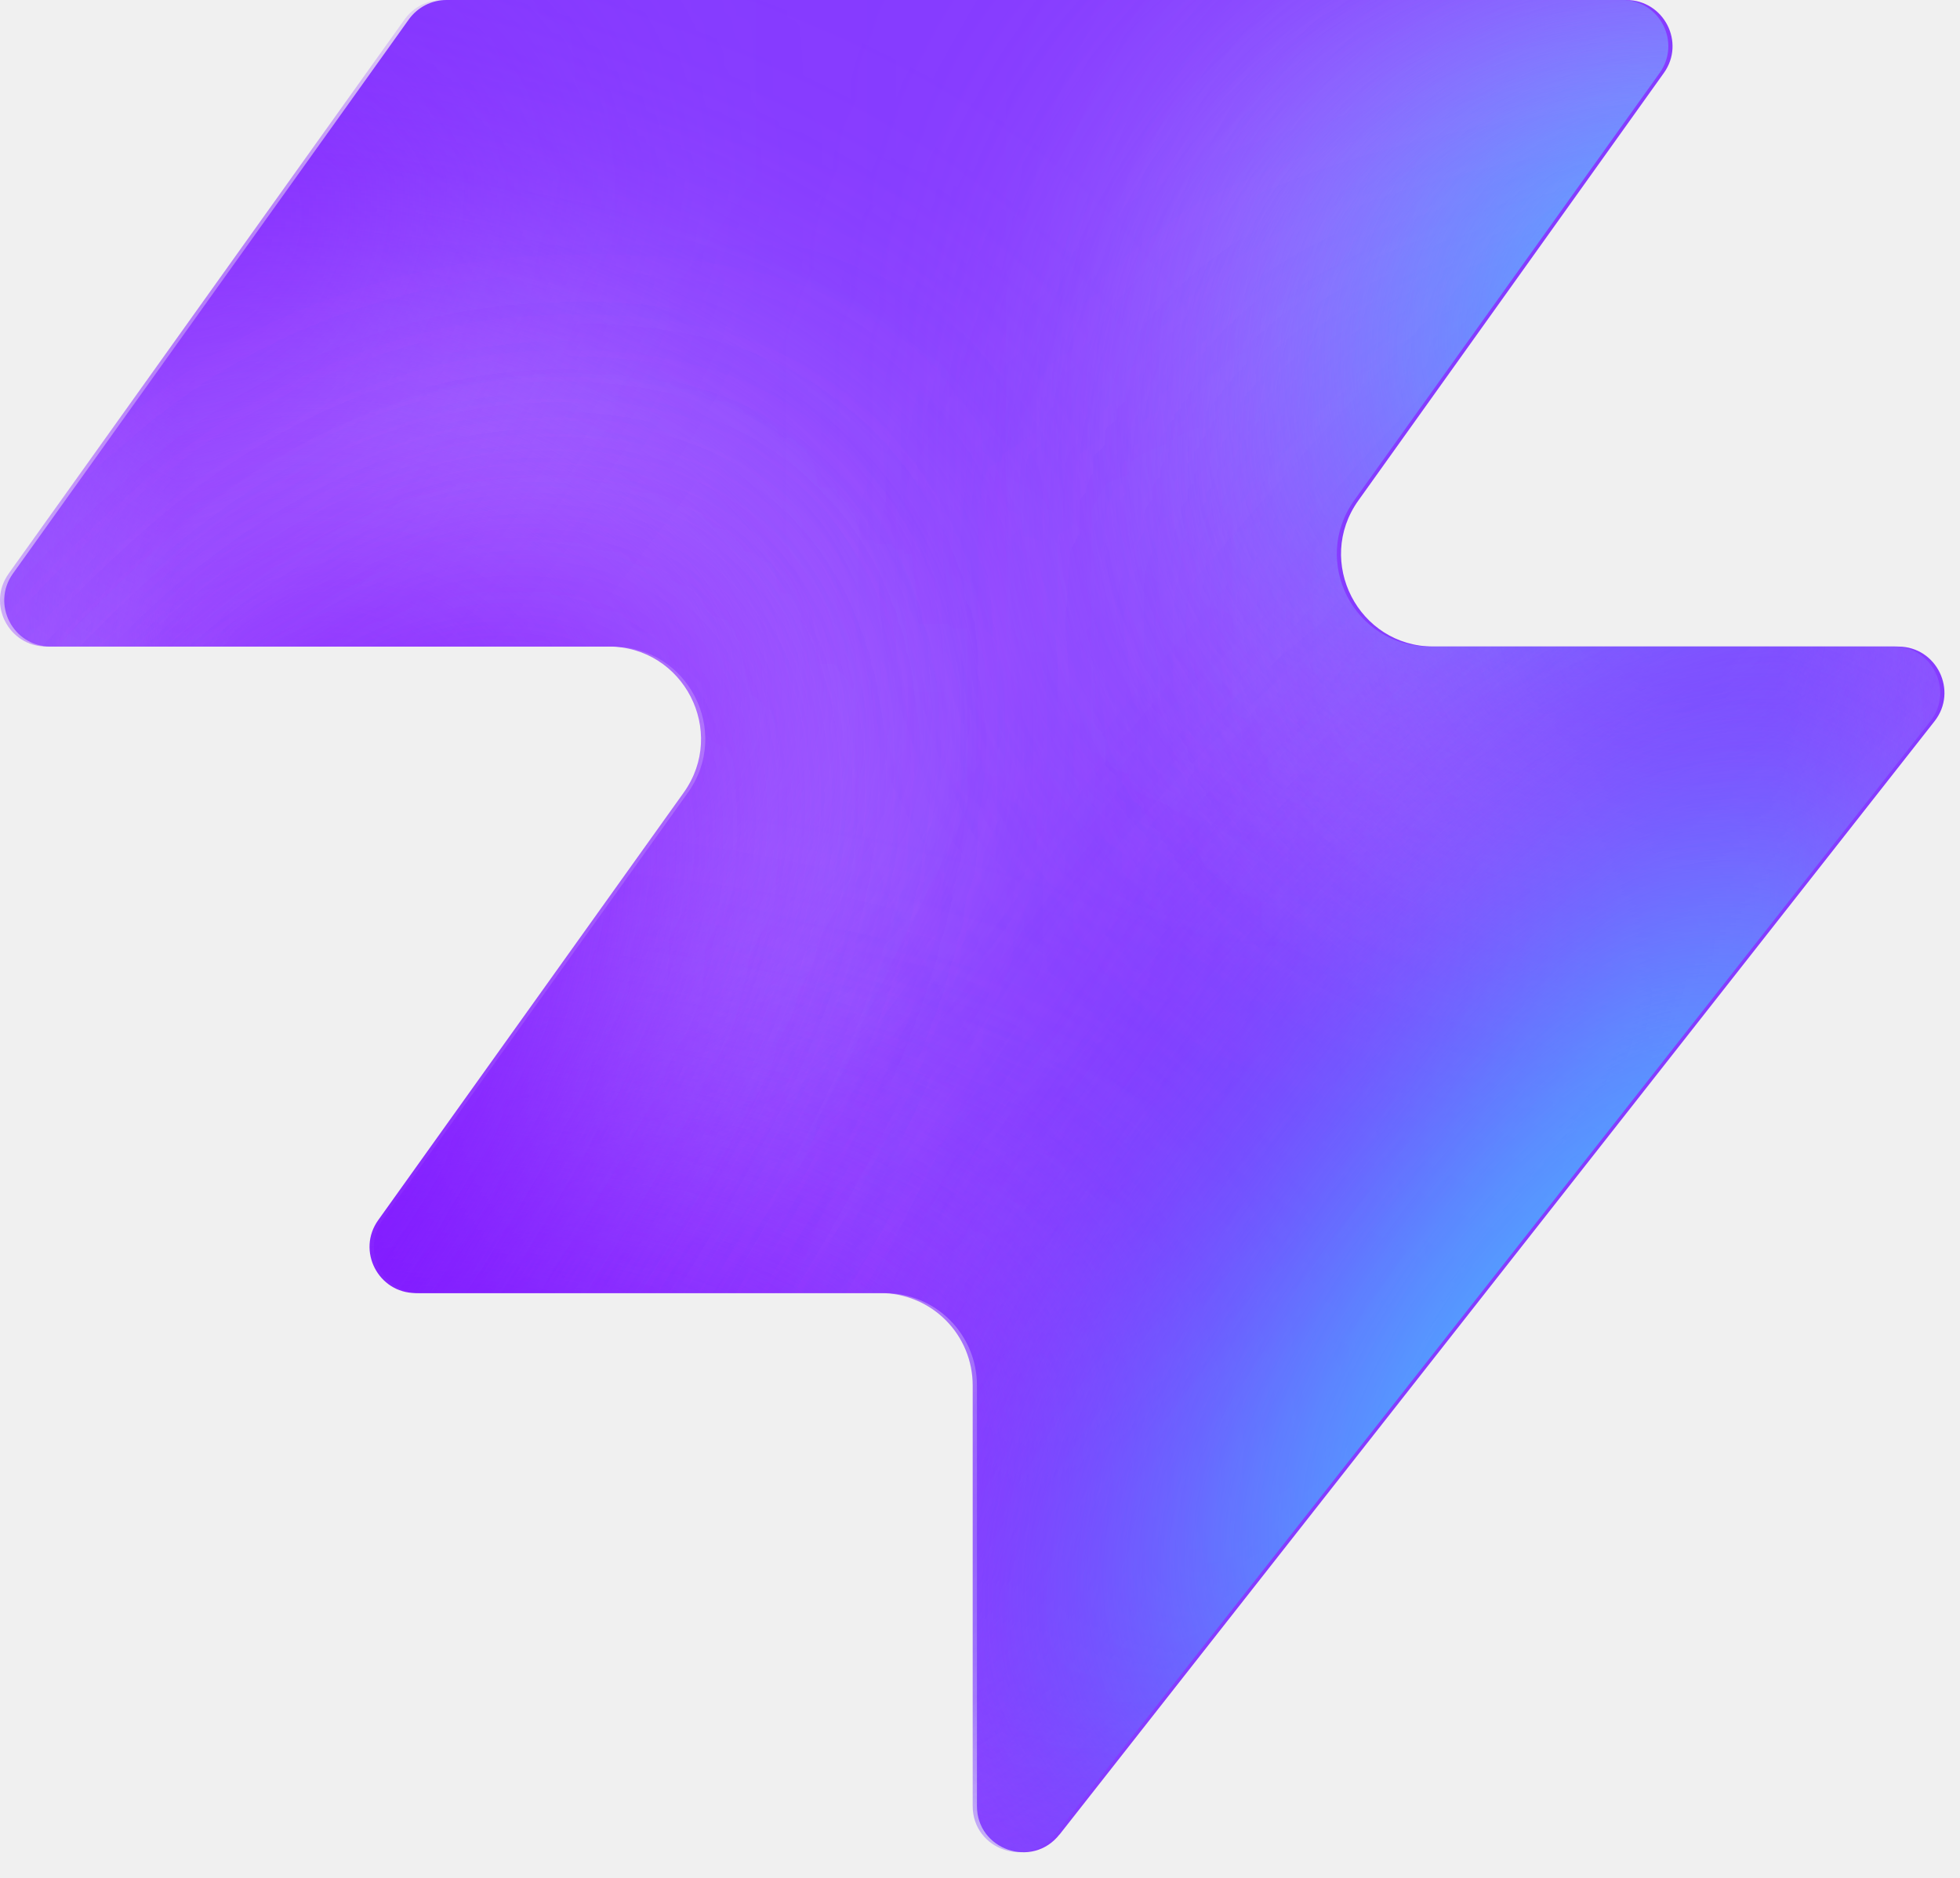
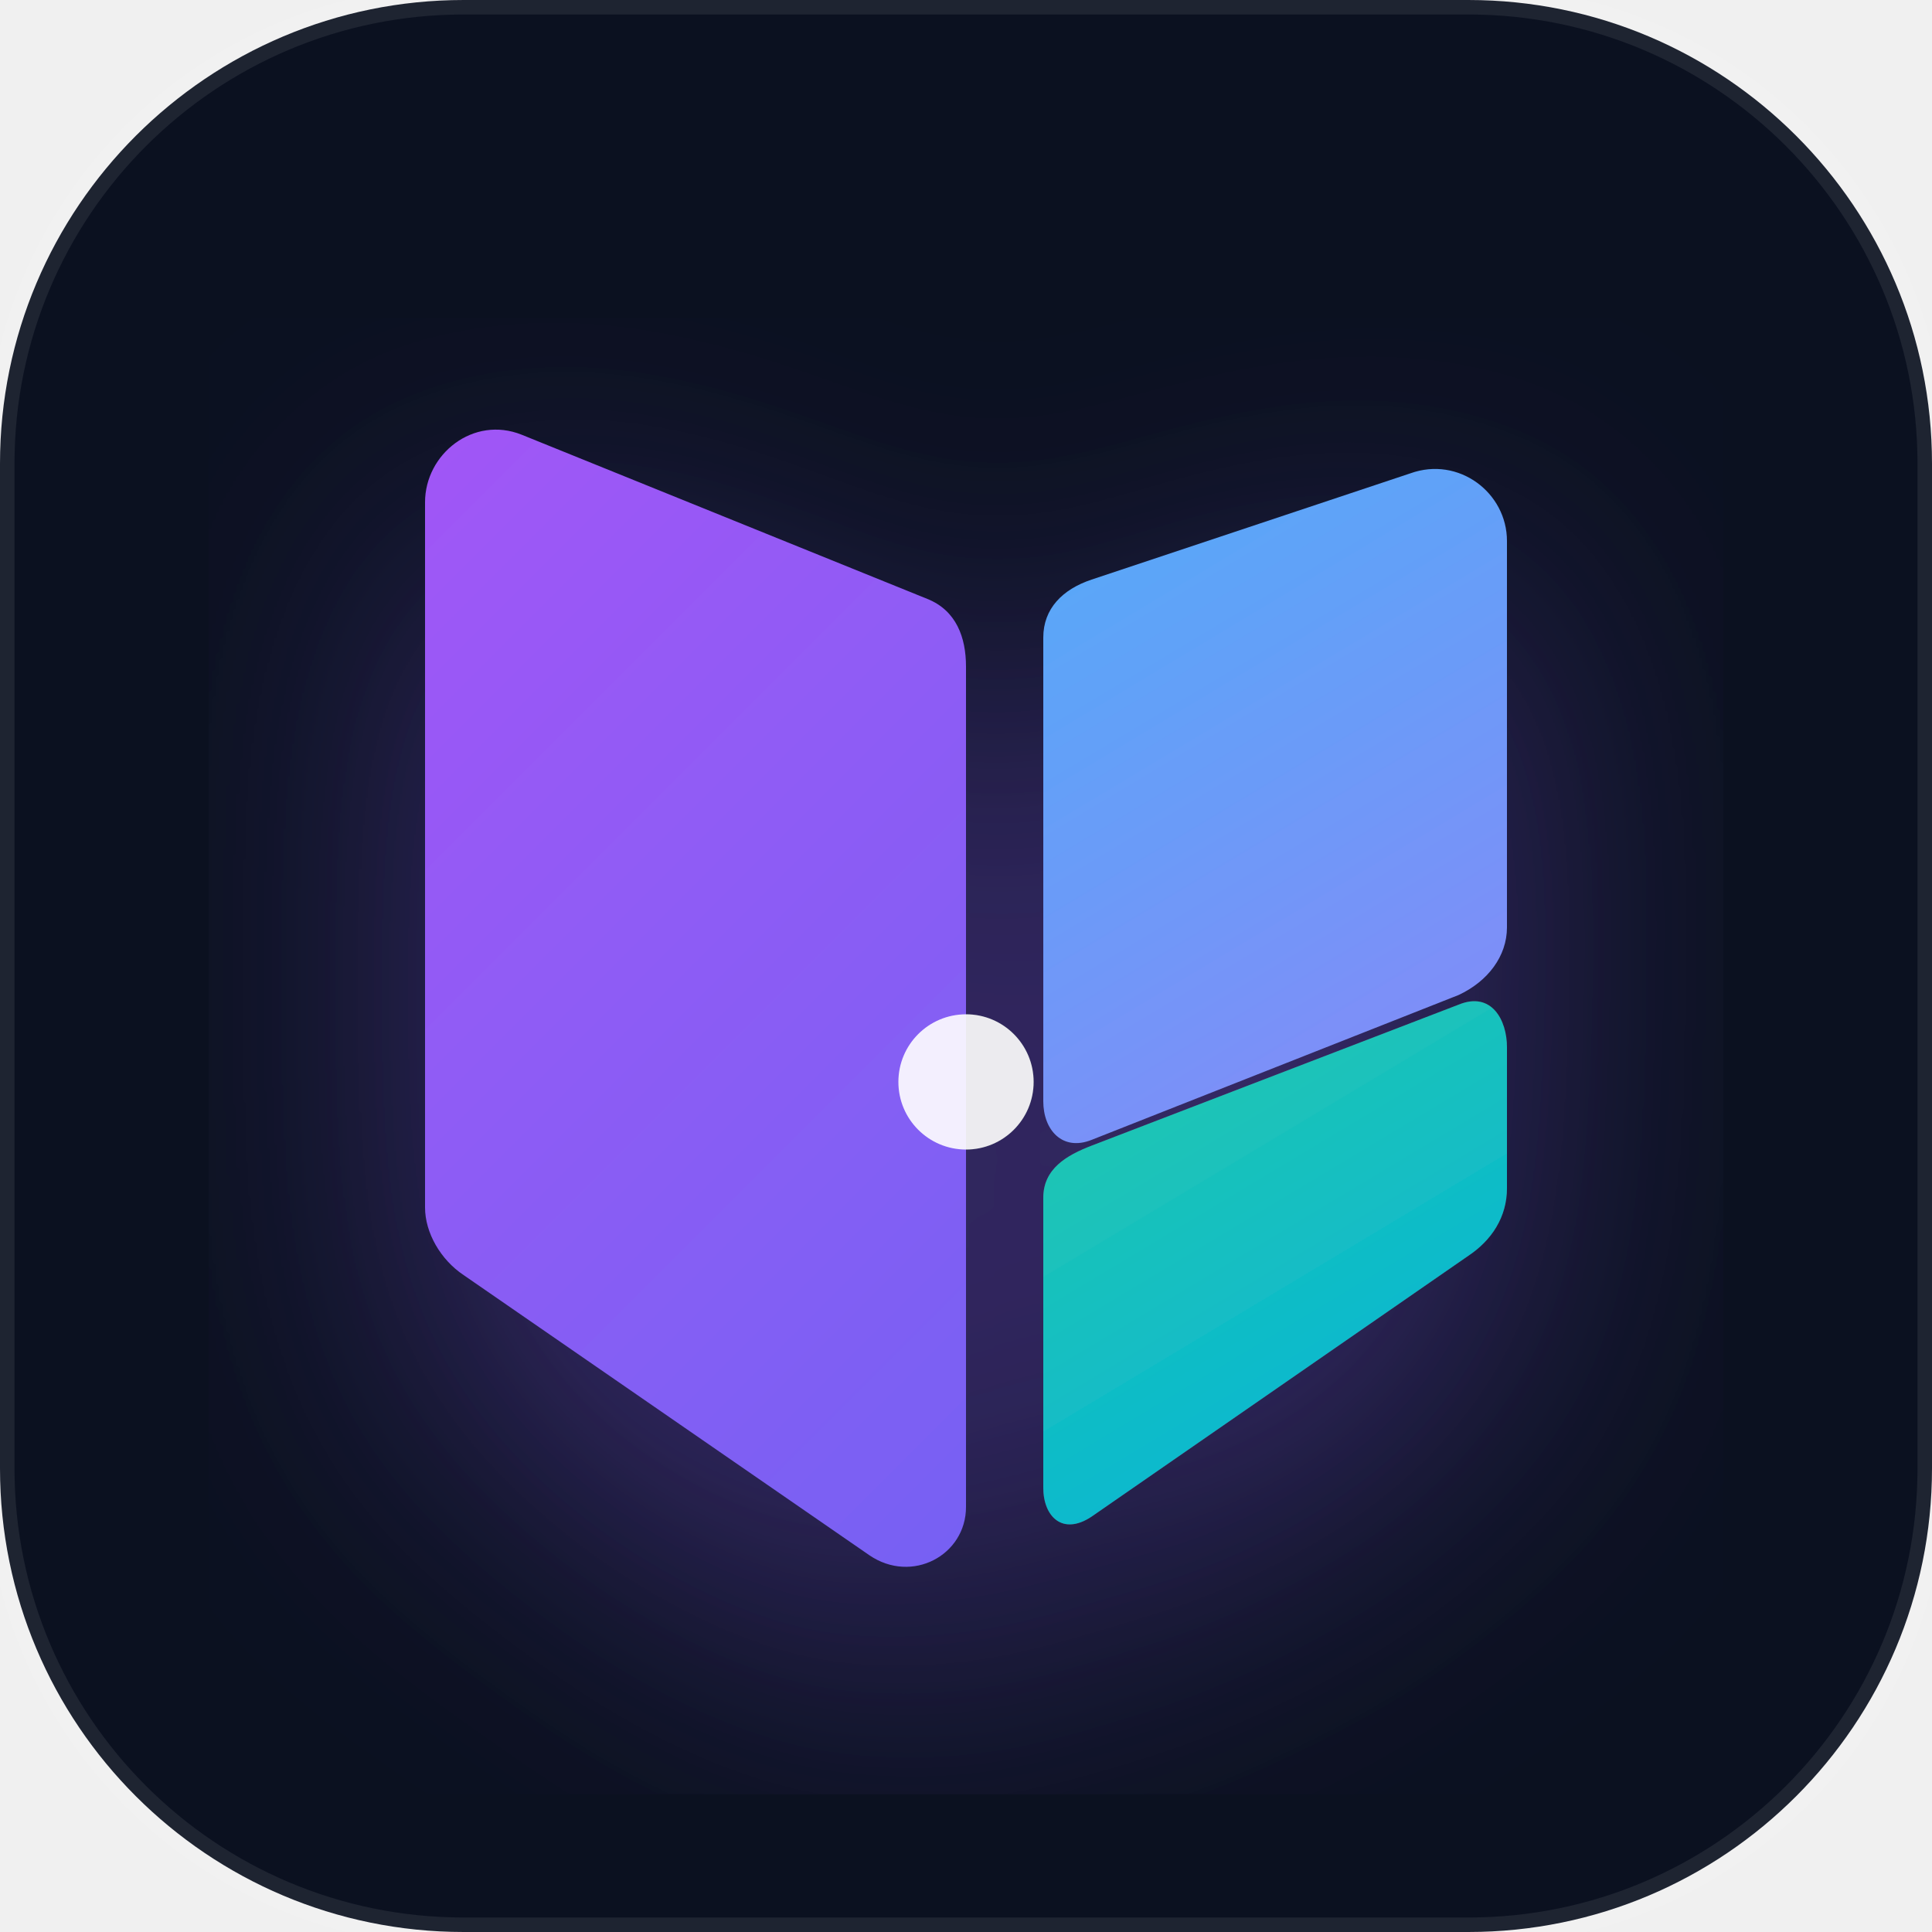
- <svg xmlns="http://www.w3.org/2000/svg" width="48" height="46" fill="none" viewBox="0 0 48 46">
-   <path fill="#863bff" d="M25.946 44.938c-.664.845-2.021.375-2.021-.698V33.937a2.26 2.26 0 0 0-2.262-2.262H10.287c-.92 0-1.456-1.04-.92-1.788l7.48-10.471c1.07-1.497 0-3.578-1.842-3.578H1.237c-.92 0-1.456-1.04-.92-1.788L10.013.474c.214-.297.556-.474.92-.474h28.894c.92 0 1.456 1.04.92 1.788l-7.48 10.471c-1.07 1.498 0 3.579 1.842 3.579h11.377c.943 0 1.473 1.088.89 1.83L25.947 44.94z" style="fill:#863bff;fill:color(display-p3 .525 .23 1);fill-opacity:1" />
-   <mask id="a" width="48" height="46" x="0" y="0" maskUnits="userSpaceOnUse" style="mask-type:alpha">
-     <path fill="#000" d="M25.842 44.938c-.664.844-2.021.375-2.021-.698V33.937a2.26 2.26 0 0 0-2.262-2.262H10.183c-.92 0-1.456-1.04-.92-1.788l7.48-10.471c1.07-1.498 0-3.579-1.842-3.579H1.133c-.92 0-1.456-1.04-.92-1.787L9.91.473c.214-.297.556-.474.92-.474h28.894c.92 0 1.456 1.04.92 1.788l-7.48 10.471c-1.07 1.498 0 3.578 1.842 3.578h11.377c.943 0 1.473 1.088.89 1.832L25.843 44.94z" style="fill:#000;fill-opacity:1" />
-   </mask>
-   <g mask="url(#a)">
-     <g filter="url(#b)">
-       <ellipse cx="5.508" cy="14.704" fill="#ede6ff" rx="5.508" ry="14.704" style="fill:#ede6ff;fill:color(display-p3 .927 .903 1);fill-opacity:1" transform="matrix(.00324 1 1 -.00324 -4.47 31.516)" />
-     </g>
-     <g filter="url(#c)">
-       <ellipse cx="10.399" cy="29.851" fill="#ede6ff" rx="10.399" ry="29.851" style="fill:#ede6ff;fill:color(display-p3 .927 .903 1);fill-opacity:1" transform="matrix(.00324 1 1 -.00324 -39.328 7.883)" />
-     </g>
-     <g filter="url(#d)">
-       <ellipse cx="5.508" cy="30.487" fill="#7e14ff" rx="5.508" ry="30.487" style="fill:#7e14ff;fill:color(display-p3 .492 .077 1);fill-opacity:1" transform="rotate(89.814 -25.913 -14.639)scale(1 -1)" />
-     </g>
-     <g filter="url(#e)">
-       <ellipse cx="5.508" cy="30.599" fill="#7e14ff" rx="5.508" ry="30.599" style="fill:#7e14ff;fill:color(display-p3 .492 .077 1);fill-opacity:1" transform="rotate(89.814 -32.644 -3.334)scale(1 -1)" />
-     </g>
-     <g filter="url(#f)">
-       <ellipse cx="5.508" cy="30.599" fill="#7e14ff" rx="5.508" ry="30.599" style="fill:#7e14ff;fill:color(display-p3 .492 .077 1);fill-opacity:1" transform="matrix(.00324 1 1 -.00324 -34.34 30.47)" />
-     </g>
-     <g filter="url(#g)">
-       <ellipse cx="14.072" cy="22.078" fill="#ede6ff" rx="14.072" ry="22.078" style="fill:#ede6ff;fill:color(display-p3 .927 .903 1);fill-opacity:1" transform="rotate(93.35 24.506 48.493)scale(-1 1)" />
-     </g>
-     <g filter="url(#h)">
-       <ellipse cx="3.47" cy="21.501" fill="#7e14ff" rx="3.47" ry="21.501" style="fill:#7e14ff;fill:color(display-p3 .492 .077 1);fill-opacity:1" transform="rotate(89.009 28.708 47.59)scale(-1 1)" />
-     </g>
-     <g filter="url(#i)">
-       <ellipse cx="3.47" cy="21.501" fill="#7e14ff" rx="3.47" ry="21.501" style="fill:#7e14ff;fill:color(display-p3 .492 .077 1);fill-opacity:1" transform="rotate(89.009 28.708 47.59)scale(-1 1)" />
-     </g>
-     <g filter="url(#j)">
-       <ellipse cx=".387" cy="8.972" fill="#7e14ff" rx="4.407" ry="29.108" style="fill:#7e14ff;fill:color(display-p3 .492 .077 1);fill-opacity:1" transform="rotate(39.51 .387 8.972)" />
-     </g>
-     <g filter="url(#k)">
-       <ellipse cx="47.523" cy="-6.092" fill="#7e14ff" rx="4.407" ry="29.108" style="fill:#7e14ff;fill:color(display-p3 .492 .077 1);fill-opacity:1" transform="rotate(37.892 47.523 -6.092)" />
-     </g>
-     <g filter="url(#l)">
-       <ellipse cx="41.412" cy="6.333" fill="#47bfff" rx="5.971" ry="9.665" style="fill:#47bfff;fill:color(display-p3 .28 .748 1);fill-opacity:1" transform="rotate(37.892 41.412 6.333)" />
-     </g>
-     <g filter="url(#m)">
-       <ellipse cx="-1.879" cy="38.332" fill="#7e14ff" rx="4.407" ry="29.108" style="fill:#7e14ff;fill:color(display-p3 .492 .077 1);fill-opacity:1" transform="rotate(37.892 -1.88 38.332)" />
-     </g>
-     <g filter="url(#n)">
-       <ellipse cx="-1.879" cy="38.332" fill="#7e14ff" rx="4.407" ry="29.108" style="fill:#7e14ff;fill:color(display-p3 .492 .077 1);fill-opacity:1" transform="rotate(37.892 -1.88 38.332)" />
-     </g>
-     <g filter="url(#o)">
-       <ellipse cx="35.651" cy="29.907" fill="#7e14ff" rx="4.407" ry="29.108" style="fill:#7e14ff;fill:color(display-p3 .492 .077 1);fill-opacity:1" transform="rotate(37.892 35.651 29.907)" />
-     </g>
-     <g filter="url(#p)">
-       <ellipse cx="38.418" cy="32.4" fill="#47bfff" rx="5.971" ry="15.297" style="fill:#47bfff;fill:color(display-p3 .28 .748 1);fill-opacity:1" transform="rotate(37.892 38.418 32.4)" />
-     </g>
-   </g>
+ <svg xmlns="http://www.w3.org/2000/svg" viewBox="0 0 100 100" fill="none">
  <defs>
-     <filter id="b" width="60.045" height="41.654" x="-19.77" y="16.149" color-interpolation-filters="sRGB" filterUnits="userSpaceOnUse">
-       <feFlood flood-opacity="0" result="BackgroundImageFix" />
-       <feBlend in="SourceGraphic" in2="BackgroundImageFix" result="shape" />
-       <feGaussianBlur result="effect1_foregroundBlur_2002_17158" stdDeviation="7.659" />
-     </filter>
-     <filter id="c" width="90.34" height="51.437" x="-54.613" y="-7.533" color-interpolation-filters="sRGB" filterUnits="userSpaceOnUse">
-       <feFlood flood-opacity="0" result="BackgroundImageFix" />
-       <feBlend in="SourceGraphic" in2="BackgroundImageFix" result="shape" />
-       <feGaussianBlur result="effect1_foregroundBlur_2002_17158" stdDeviation="7.659" />
-     </filter>
-     <filter id="d" width="79.355" height="29.4" x="-49.64" y="2.03" color-interpolation-filters="sRGB" filterUnits="userSpaceOnUse">
-       <feFlood flood-opacity="0" result="BackgroundImageFix" />
-       <feBlend in="SourceGraphic" in2="BackgroundImageFix" result="shape" />
-       <feGaussianBlur result="effect1_foregroundBlur_2002_17158" stdDeviation="4.596" />
-     </filter>
-     <filter id="e" width="79.579" height="29.4" x="-45.045" y="20.029" color-interpolation-filters="sRGB" filterUnits="userSpaceOnUse">
-       <feFlood flood-opacity="0" result="BackgroundImageFix" />
-       <feBlend in="SourceGraphic" in2="BackgroundImageFix" result="shape" />
-       <feGaussianBlur result="effect1_foregroundBlur_2002_17158" stdDeviation="4.596" />
-     </filter>
-     <filter id="f" width="79.579" height="29.4" x="-43.513" y="21.178" color-interpolation-filters="sRGB" filterUnits="userSpaceOnUse">
-       <feFlood flood-opacity="0" result="BackgroundImageFix" />
-       <feBlend in="SourceGraphic" in2="BackgroundImageFix" result="shape" />
-       <feGaussianBlur result="effect1_foregroundBlur_2002_17158" stdDeviation="4.596" />
-     </filter>
-     <filter id="g" width="74.749" height="58.852" x="15.756" y="-17.901" color-interpolation-filters="sRGB" filterUnits="userSpaceOnUse">
-       <feFlood flood-opacity="0" result="BackgroundImageFix" />
-       <feBlend in="SourceGraphic" in2="BackgroundImageFix" result="shape" />
-       <feGaussianBlur result="effect1_foregroundBlur_2002_17158" stdDeviation="7.659" />
-     </filter>
-     <filter id="h" width="61.377" height="25.362" x="23.548" y="2.284" color-interpolation-filters="sRGB" filterUnits="userSpaceOnUse">
-       <feFlood flood-opacity="0" result="BackgroundImageFix" />
-       <feBlend in="SourceGraphic" in2="BackgroundImageFix" result="shape" />
-       <feGaussianBlur result="effect1_foregroundBlur_2002_17158" stdDeviation="4.596" />
-     </filter>
-     <filter id="i" width="61.377" height="25.362" x="23.548" y="2.284" color-interpolation-filters="sRGB" filterUnits="userSpaceOnUse">
-       <feFlood flood-opacity="0" result="BackgroundImageFix" />
-       <feBlend in="SourceGraphic" in2="BackgroundImageFix" result="shape" />
-       <feGaussianBlur result="effect1_foregroundBlur_2002_17158" stdDeviation="4.596" />
-     </filter>
-     <filter id="j" width="56.045" height="63.649" x="-27.636" y="-22.853" color-interpolation-filters="sRGB" filterUnits="userSpaceOnUse">
-       <feFlood flood-opacity="0" result="BackgroundImageFix" />
-       <feBlend in="SourceGraphic" in2="BackgroundImageFix" result="shape" />
-       <feGaussianBlur result="effect1_foregroundBlur_2002_17158" stdDeviation="4.596" />
-     </filter>
-     <filter id="k" width="54.814" height="64.646" x="20.116" y="-38.415" color-interpolation-filters="sRGB" filterUnits="userSpaceOnUse">
-       <feFlood flood-opacity="0" result="BackgroundImageFix" />
-       <feBlend in="SourceGraphic" in2="BackgroundImageFix" result="shape" />
-       <feGaussianBlur result="effect1_foregroundBlur_2002_17158" stdDeviation="4.596" />
-     </filter>
-     <filter id="l" width="33.541" height="35.313" x="24.641" y="-11.323" color-interpolation-filters="sRGB" filterUnits="userSpaceOnUse">
-       <feFlood flood-opacity="0" result="BackgroundImageFix" />
-       <feBlend in="SourceGraphic" in2="BackgroundImageFix" result="shape" />
-       <feGaussianBlur result="effect1_foregroundBlur_2002_17158" stdDeviation="4.596" />
-     </filter>
-     <filter id="m" width="54.814" height="64.646" x="-29.286" y="6.009" color-interpolation-filters="sRGB" filterUnits="userSpaceOnUse">
-       <feFlood flood-opacity="0" result="BackgroundImageFix" />
-       <feBlend in="SourceGraphic" in2="BackgroundImageFix" result="shape" />
-       <feGaussianBlur result="effect1_foregroundBlur_2002_17158" stdDeviation="4.596" />
-     </filter>
-     <filter id="n" width="54.814" height="64.646" x="-29.286" y="6.009" color-interpolation-filters="sRGB" filterUnits="userSpaceOnUse">
-       <feFlood flood-opacity="0" result="BackgroundImageFix" />
-       <feBlend in="SourceGraphic" in2="BackgroundImageFix" result="shape" />
-       <feGaussianBlur result="effect1_foregroundBlur_2002_17158" stdDeviation="4.596" />
-     </filter>
-     <filter id="o" width="54.814" height="64.646" x="8.244" y="-2.416" color-interpolation-filters="sRGB" filterUnits="userSpaceOnUse">
-       <feFlood flood-opacity="0" result="BackgroundImageFix" />
-       <feBlend in="SourceGraphic" in2="BackgroundImageFix" result="shape" />
-       <feGaussianBlur result="effect1_foregroundBlur_2002_17158" stdDeviation="4.596" />
-     </filter>
-     <filter id="p" width="39.409" height="43.623" x="18.713" y="10.588" color-interpolation-filters="sRGB" filterUnits="userSpaceOnUse">
-       <feFlood flood-opacity="0" result="BackgroundImageFix" />
-       <feBlend in="SourceGraphic" in2="BackgroundImageFix" result="shape" />
-       <feGaussianBlur result="effect1_foregroundBlur_2002_17158" stdDeviation="4.596" />
+     <linearGradient id="shield-grad-main" x1="15" y1="15" x2="85" y2="85" gradientUnits="userSpaceOnUse">
+       <stop offset="0%" stop-color="#a855f7" />
+       <stop offset="100%" stop-color="#6366f1" />
+     </linearGradient>
+     <linearGradient id="shield-grad-cyan" x1="20" y1="20" x2="50" y2="70" gradientUnits="userSpaceOnUse">
+       <stop offset="0%" stop-color="#38bdf8" />
+       <stop offset="100%" stop-color="#818cf8" />
+     </linearGradient>
+     <linearGradient id="shield-grad-emerald" x1="50" y1="20" x2="80" y2="70" gradientUnits="userSpaceOnUse">
+       <stop offset="0%" stop-color="#4ade80" />
+       <stop offset="100%" stop-color="#06b6d4" />
+     </linearGradient>
+     <filter id="shield-glow" x="-20%" y="-20%" width="140%" height="140%">
+       <feDropShadow dx="0" dy="6" stdDeviation="8" flood-color="#8b5cf6" flood-opacity="0.35" />
    </filter>
  </defs>
+   <rect width="100" height="100" rx="24" fill="#0b1120" stroke="rgba(255,255,255,0.08)" stroke-width="1.5" />
+   <g filter="url(#shield-glow)">
+     <path d="M 22 26 C 22 23.5 24.5 21.5 27 22.5 L 48 31 C 49.5 31.6 50 33 50 34.5 L 50 78 C 50 80.5 47.2 82 45 80.5 L 24 66 C 22.8 65.2 22 63.8 22 62.5 Z" fill="url(#shield-grad-main)" />
+     <path d="M 54 33 C 54 31.5 55 30.5 56.5 30 L 73 24.5 C 75.5 23.6 78 25.5 78 28 L 78 48 C 78 49.5 77 50.8 75.5 51.5 L 56.5 59 C 55 59.6 54 58.5 54 57 Z" fill="url(#shield-grad-cyan)" />
+     <path d="M 54 62 C 54 60.5 55.2 59.8 56.5 59.3 L 75.5 52 C 77.2 51.3 78 52.8 78 54.2 L 78 61.5 C 78 63 77.2 64.2 76 65 L 56.5 78.5 C 55 79.5 54 78.5 54 77 Z" fill="url(#shield-grad-emerald)" />
+     <circle cx="50" cy="56" r="3.5" fill="#ffffff" opacity="0.9" />
+   </g>
</svg>
